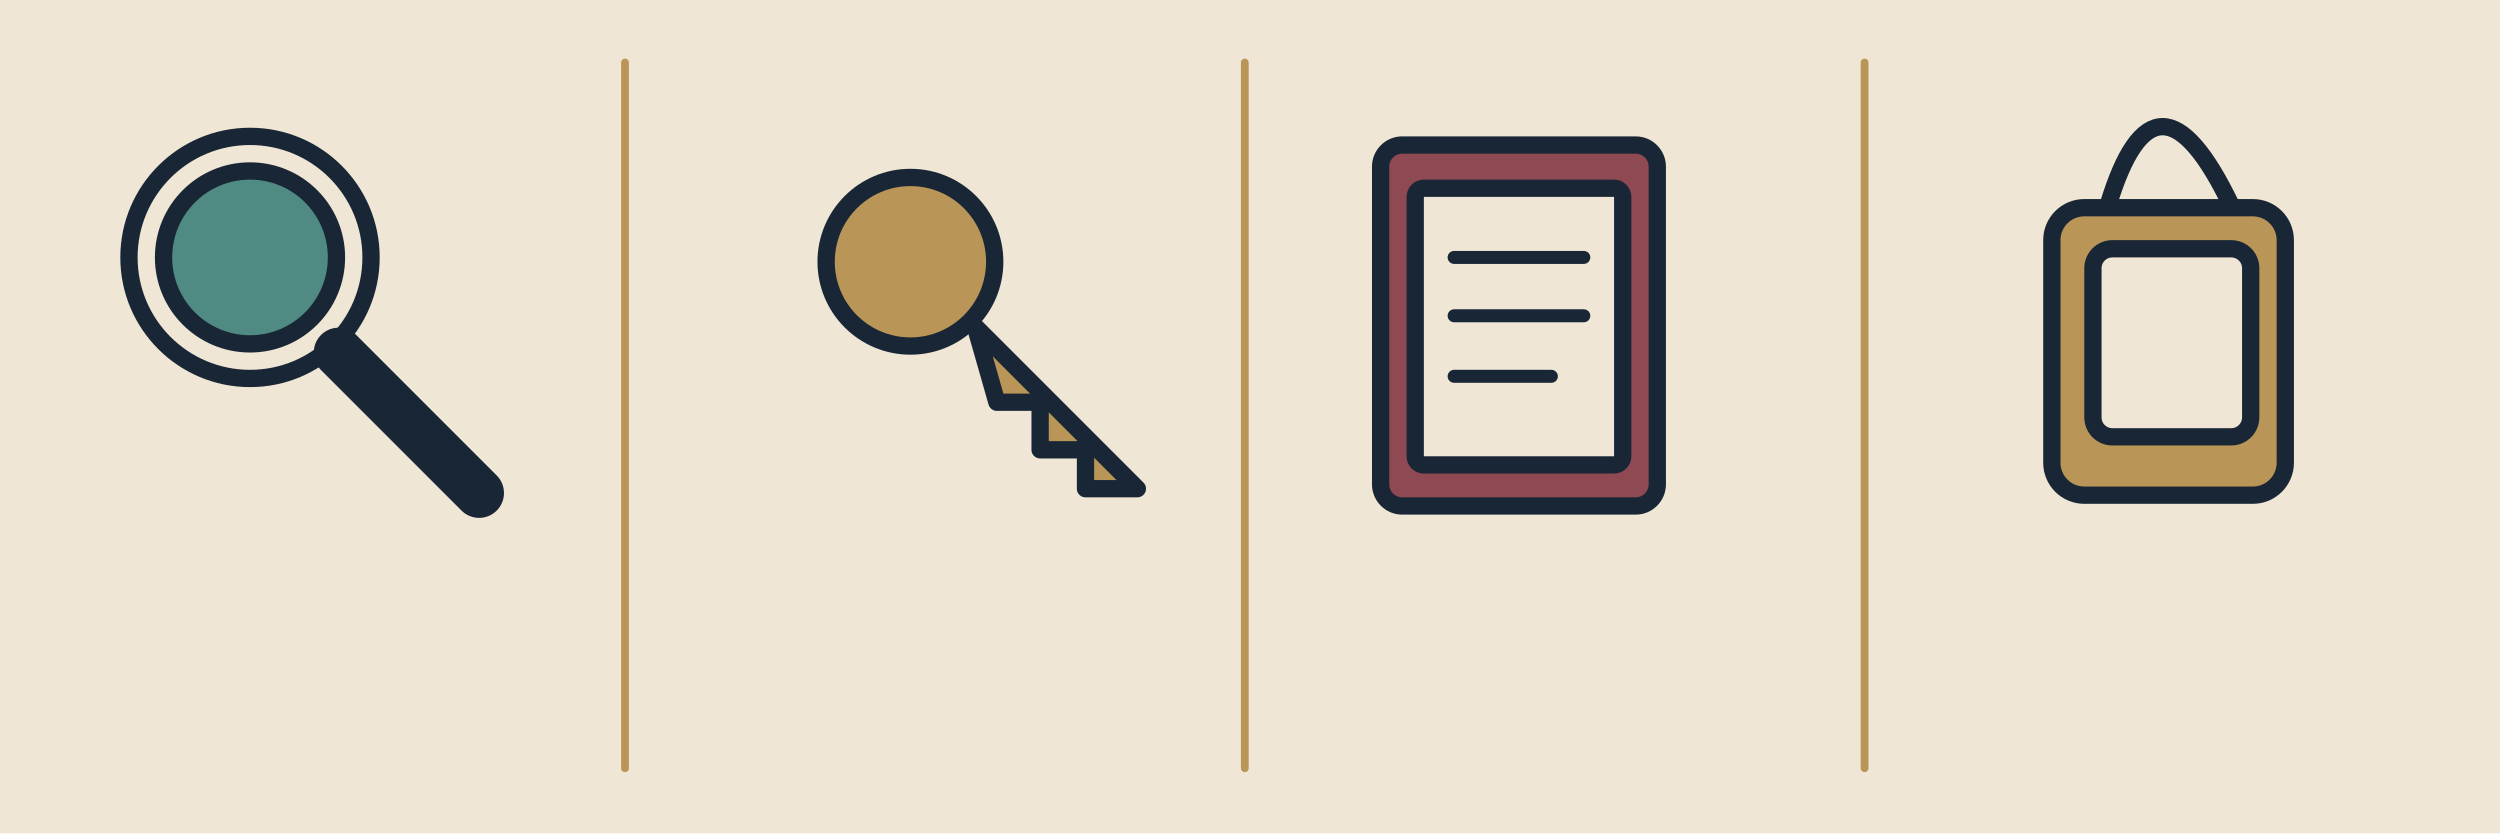
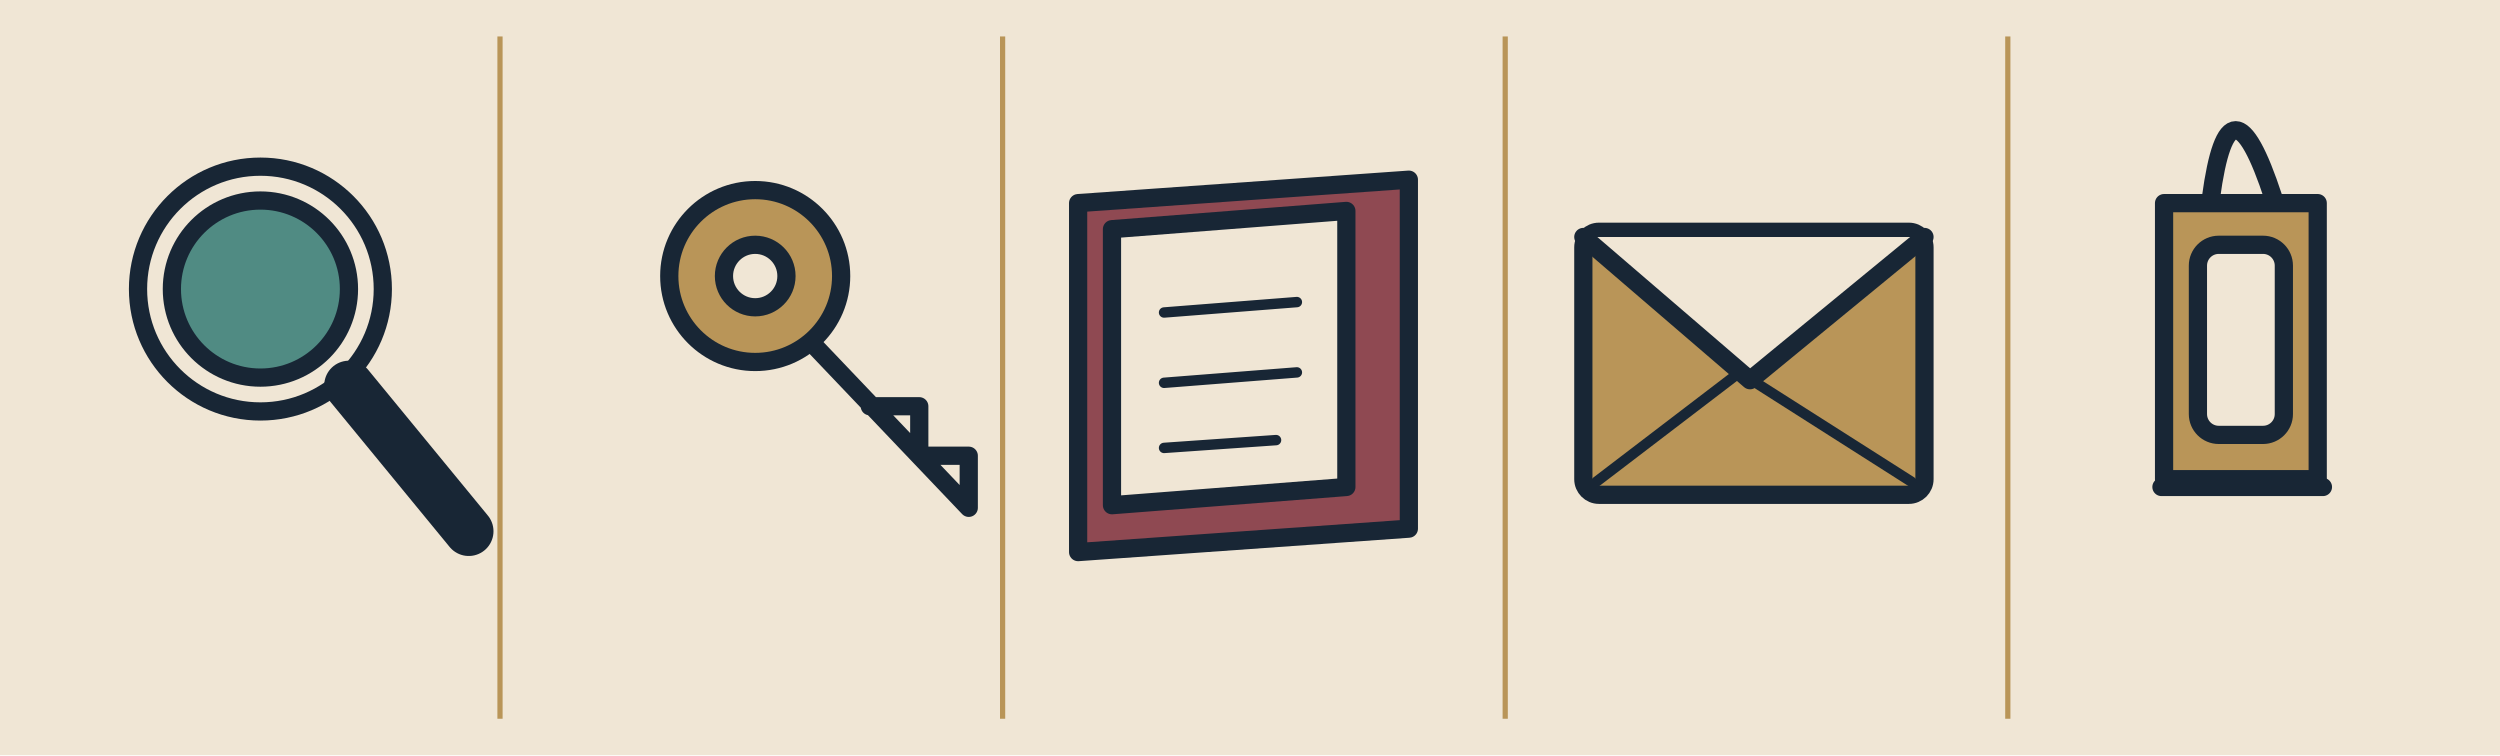
- <svg xmlns="http://www.w3.org/2000/svg" width="960" height="320" viewBox="0 0 960 320" role="img" aria-label="Objetos maestros chibi noir - lupa llave expediente linterna">
-   <g stroke="#182635" stroke-width="8" stroke-linejoin="round" stroke-linecap="round">
-     <rect x="0" y="0" width="960" height="320" fill="#F0E6D5" stroke="none" />
-     <g transform="translate(13 20) scale(.83)">
-       <circle cx="100" cy="95" r="56" fill="#F0E6D5" />
-       <circle cx="100" cy="95" r="40" fill="#508B83" />
-       <path d="M141 139l65 65" stroke-width="23" />
-     </g>
-     <g transform="translate(250 20) scale(.83)">
-       <circle cx="120" cy="97" r="39" fill="#B99558" />
-       <path d="M150 127l75 75h-24v-18h-21v-22h-20Z" fill="#B99558" />
-     </g>
-     <g transform="translate(487 20) scale(.83)">
-       <rect x="52" y="43" width="128" height="167" rx="10" fill="#8F4952" />
-       <rect x="68" y="63" width="96" height="128" rx="4" fill="#F0E6D5" />
-       <path d="M86 95h60M86 122h60M86 150h45" stroke-width="6" />
-     </g>
-     <g transform="translate(724 20) scale(.83)">
-       <rect x="77" y="72" width="108" height="133" rx="15" fill="#B99558" />
-       <path d="M103 71q22-73 57 0" fill="none" />
-       <rect x="96" y="91" width="73" height="87" rx="9" fill="#F0E6D5" />
-     </g>
-     <path d="M240 24v271M478 24v271M716 24v271" stroke="#B99558" stroke-width="3" fill="none" />
+ <svg xmlns="http://www.w3.org/2000/svg" width="960" height="290" viewBox="0 0 960 290" role="img" aria-label="Set vectorial minimalista: llave, lupa, libro, carta y farol">
+   <rect width="960" height="290" fill="#F0E6D5" />
+   <g fill="none" stroke="#B99558" stroke-width="2">
+     <path d="M192 14v262M385 14v262M578 14v262M771 14v262" />
+   </g>
+   <g stroke="#182635" stroke-width="7" stroke-linejoin="round" stroke-linecap="round">
+     <circle cx="100" cy="111" r="47" fill="#F0E6D5" />
+     <circle cx="100" cy="111" r="34" fill="#508B83" />
+     <path d="M134 148l46 56" fill="none" stroke-width="19" />
+     <circle cx="290" cy="106" r="33" fill="#B99558" />
+     <circle cx="290" cy="106" r="12" fill="#F0E6D5" />
+     <path d="M312 132l60 63v-20h-19v-19h-19" fill="none" />
+     <path d="M414 78l127-9v134l-127 9Z" fill="#8F4952" />
+     <path d="M427 88l90-7v106l-90 7Z" fill="#F0E6D5" />
+     <path d="M447 120l51-4M447 147l51-4M447 172l43-3" fill="none" stroke-width="4" />
+     <rect x="608" y="89" width="131" height="101" rx="6" fill="#B99558" />
+     <path d="M608 91l64 55l67-55" fill="#F0E6D5" />
+     <path d="M613 185l55-42l66 42" fill="none" stroke-width="4" />
+     <path d="M831 78h59v106h-59z" fill="#B99558" />
+     <rect x="844" y="94" width="33" height="73" rx="8" fill="#F0E6D5" />
+     <path d="M849 76q7-52 24 0M830 187h62" fill="none" />
  </g>
</svg>
